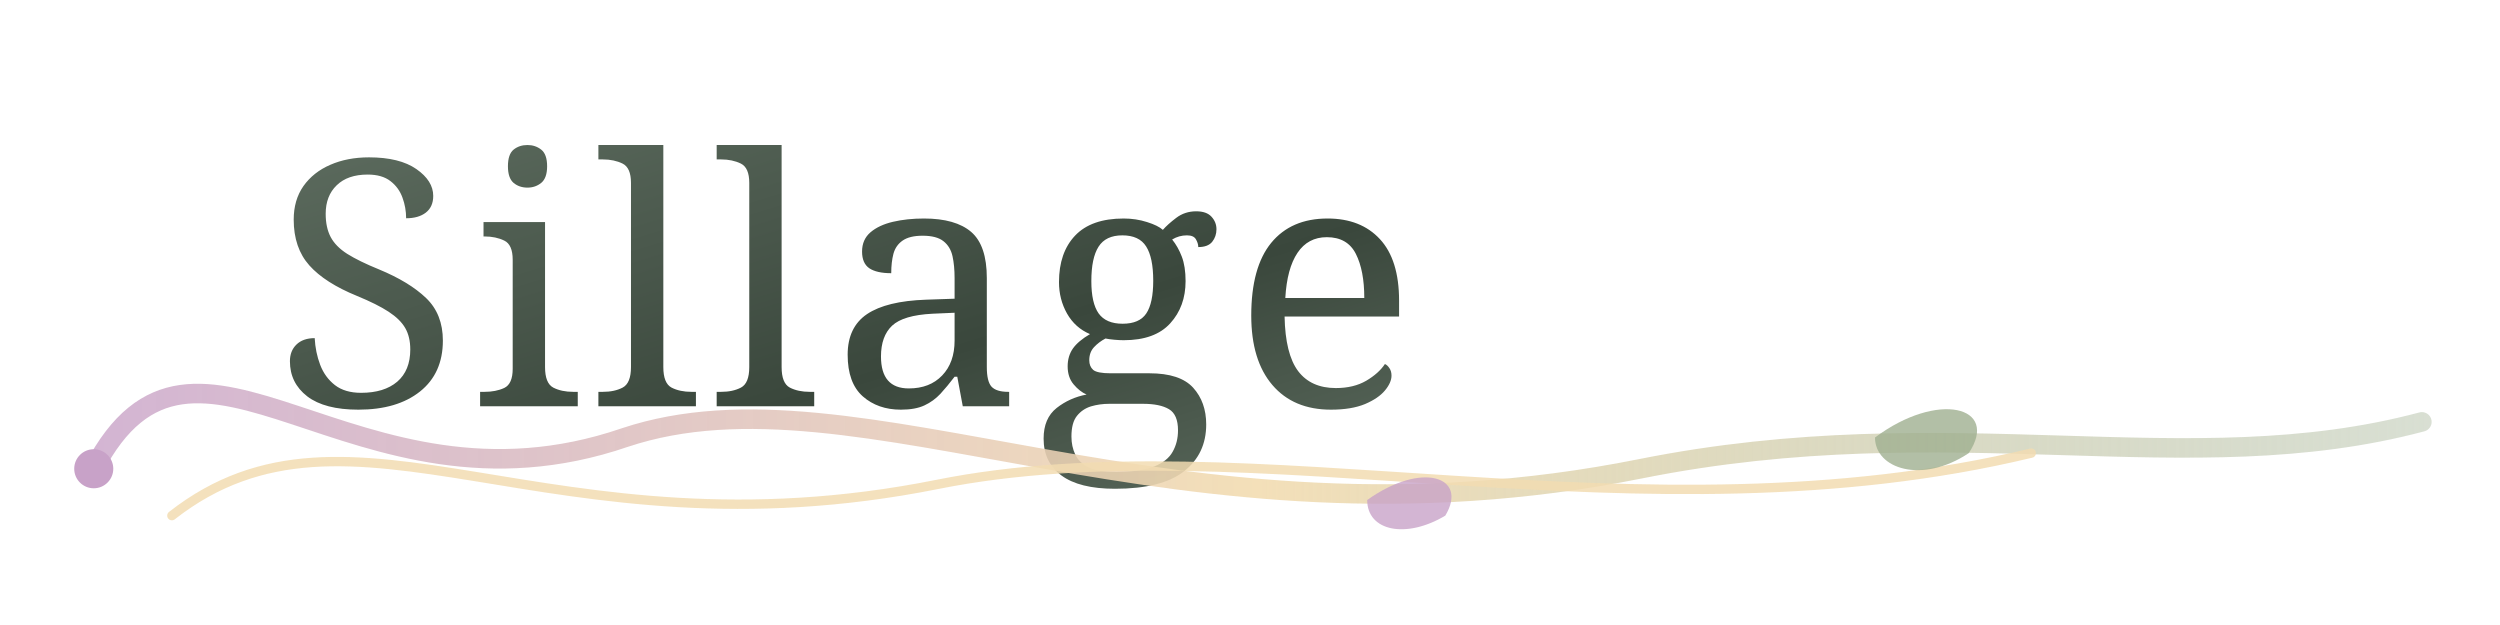
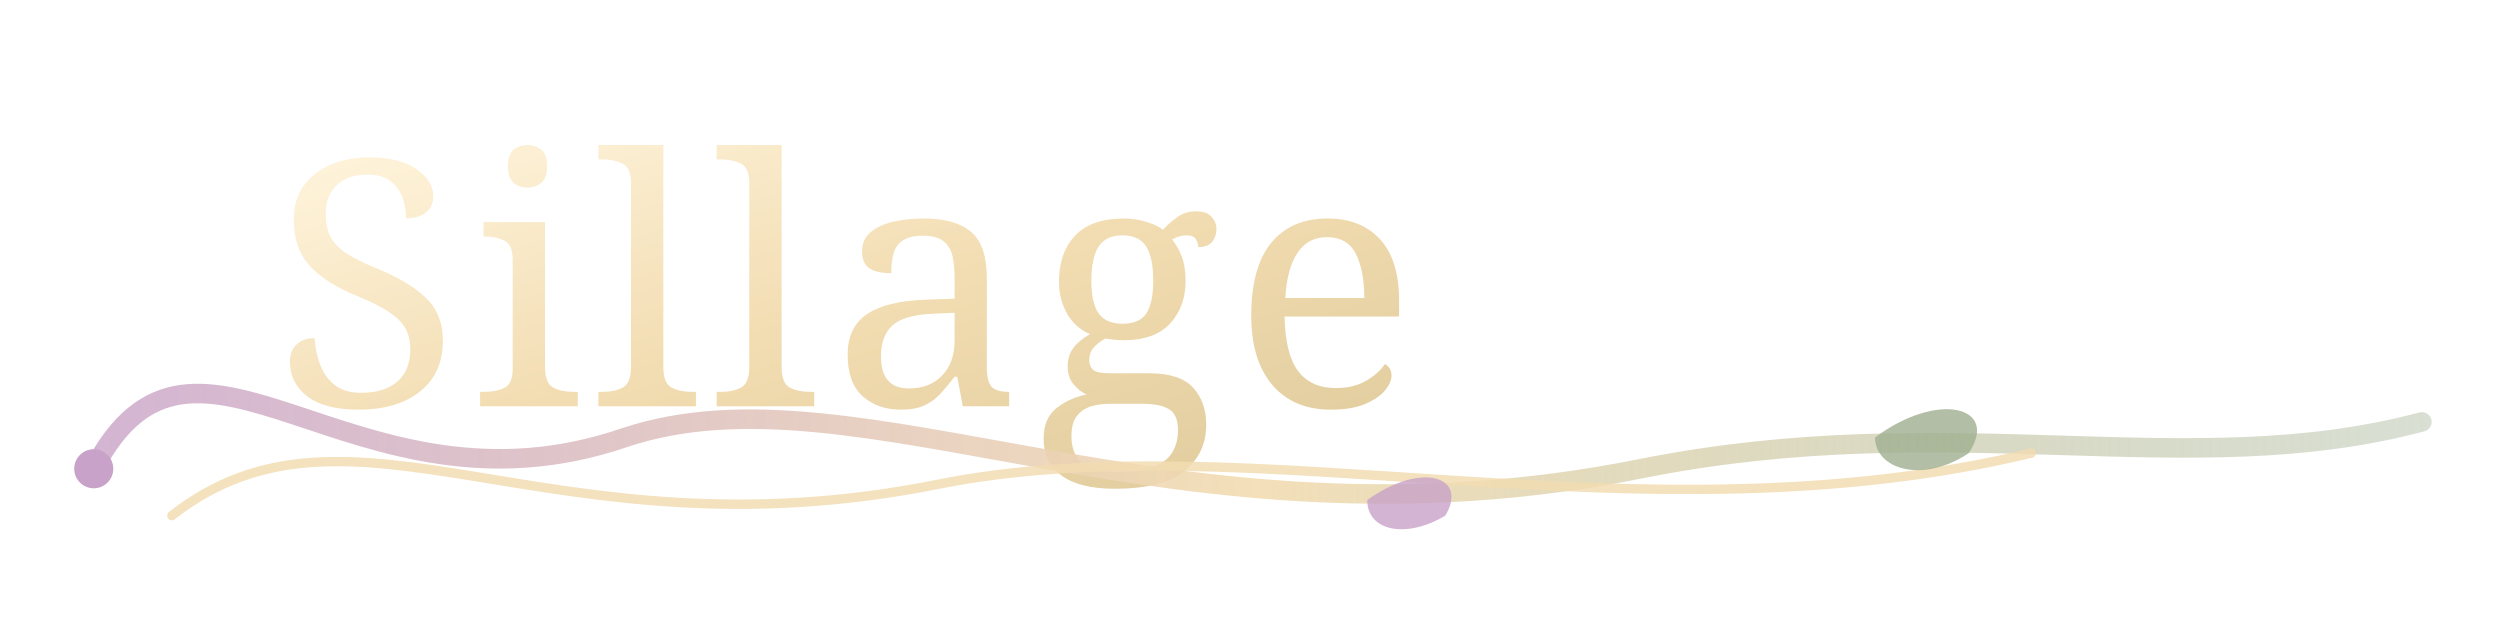
<svg xmlns="http://www.w3.org/2000/svg" viewBox="0 0 320 80" width="320" height="80">
  <defs>
    <linearGradient id="sillage-gold" x1="0%" y1="0%" x2="100%" y2="100%">
-       <stop offset="0%" stop-color="#5C6B5E" />
-       <stop offset="60%" stop-color="#3A473C" />
-       <stop offset="100%" stop-color="#5C6B5E" />
+       <stop offset="0%" stop-color="#FFF5DE" />
+       <stop offset="50%" stop-color="#F2DCB1" />
+       <stop offset="100%" stop-color="#DECA9B" />
    </linearGradient>
    <linearGradient id="scent-trail" x1="0%" y1="0%" x2="100%" y2="0%">
      <stop offset="0%" stop-color="#C8A2C8" stop-opacity="0.8" />
      <stop offset="50%" stop-color="#F2DCB1" stop-opacity="0.9" />
      <stop offset="100%" stop-color="#9FAF90" stop-opacity="0.4" />
    </linearGradient>
  </defs>
  <text x="35" y="52" font-family="'Cinzel', 'Playfair Display', 'Cormorant Garamond', Georgia, serif" font-size="44" font-weight="500" fill="url(#sillage-gold)" letter-spacing="1.5">Sillage</text>
  <path d="M 12 60 C 25 35, 45 68, 80 56 C 110 46, 150 72, 210 60 C 250 52, 280 62, 310 54" stroke="url(#scent-trail)" stroke-width="2.5" fill="none" stroke-linecap="round" />
  <path d="M 22 66 C 45 48, 70 72, 120 62 C 160 54, 210 70, 260 58" stroke="#F2DCB1" stroke-width="1.2" fill="none" stroke-linecap="round" opacity="0.85" />
  <path d="M 240 56 C 248 50, 256 52, 252 58 C 246 62, 240 60, 240 56 Z" fill="#9FAF90" opacity="0.8" />
  <path d="M 175 64 C 182 59, 188 61, 185 66 C 180 69, 175 68, 175 64 Z" fill="#C8A2C8" opacity="0.8" />
  <circle cx="12" cy="60" r="2.5" fill="#C8A2C8" />
</svg>
